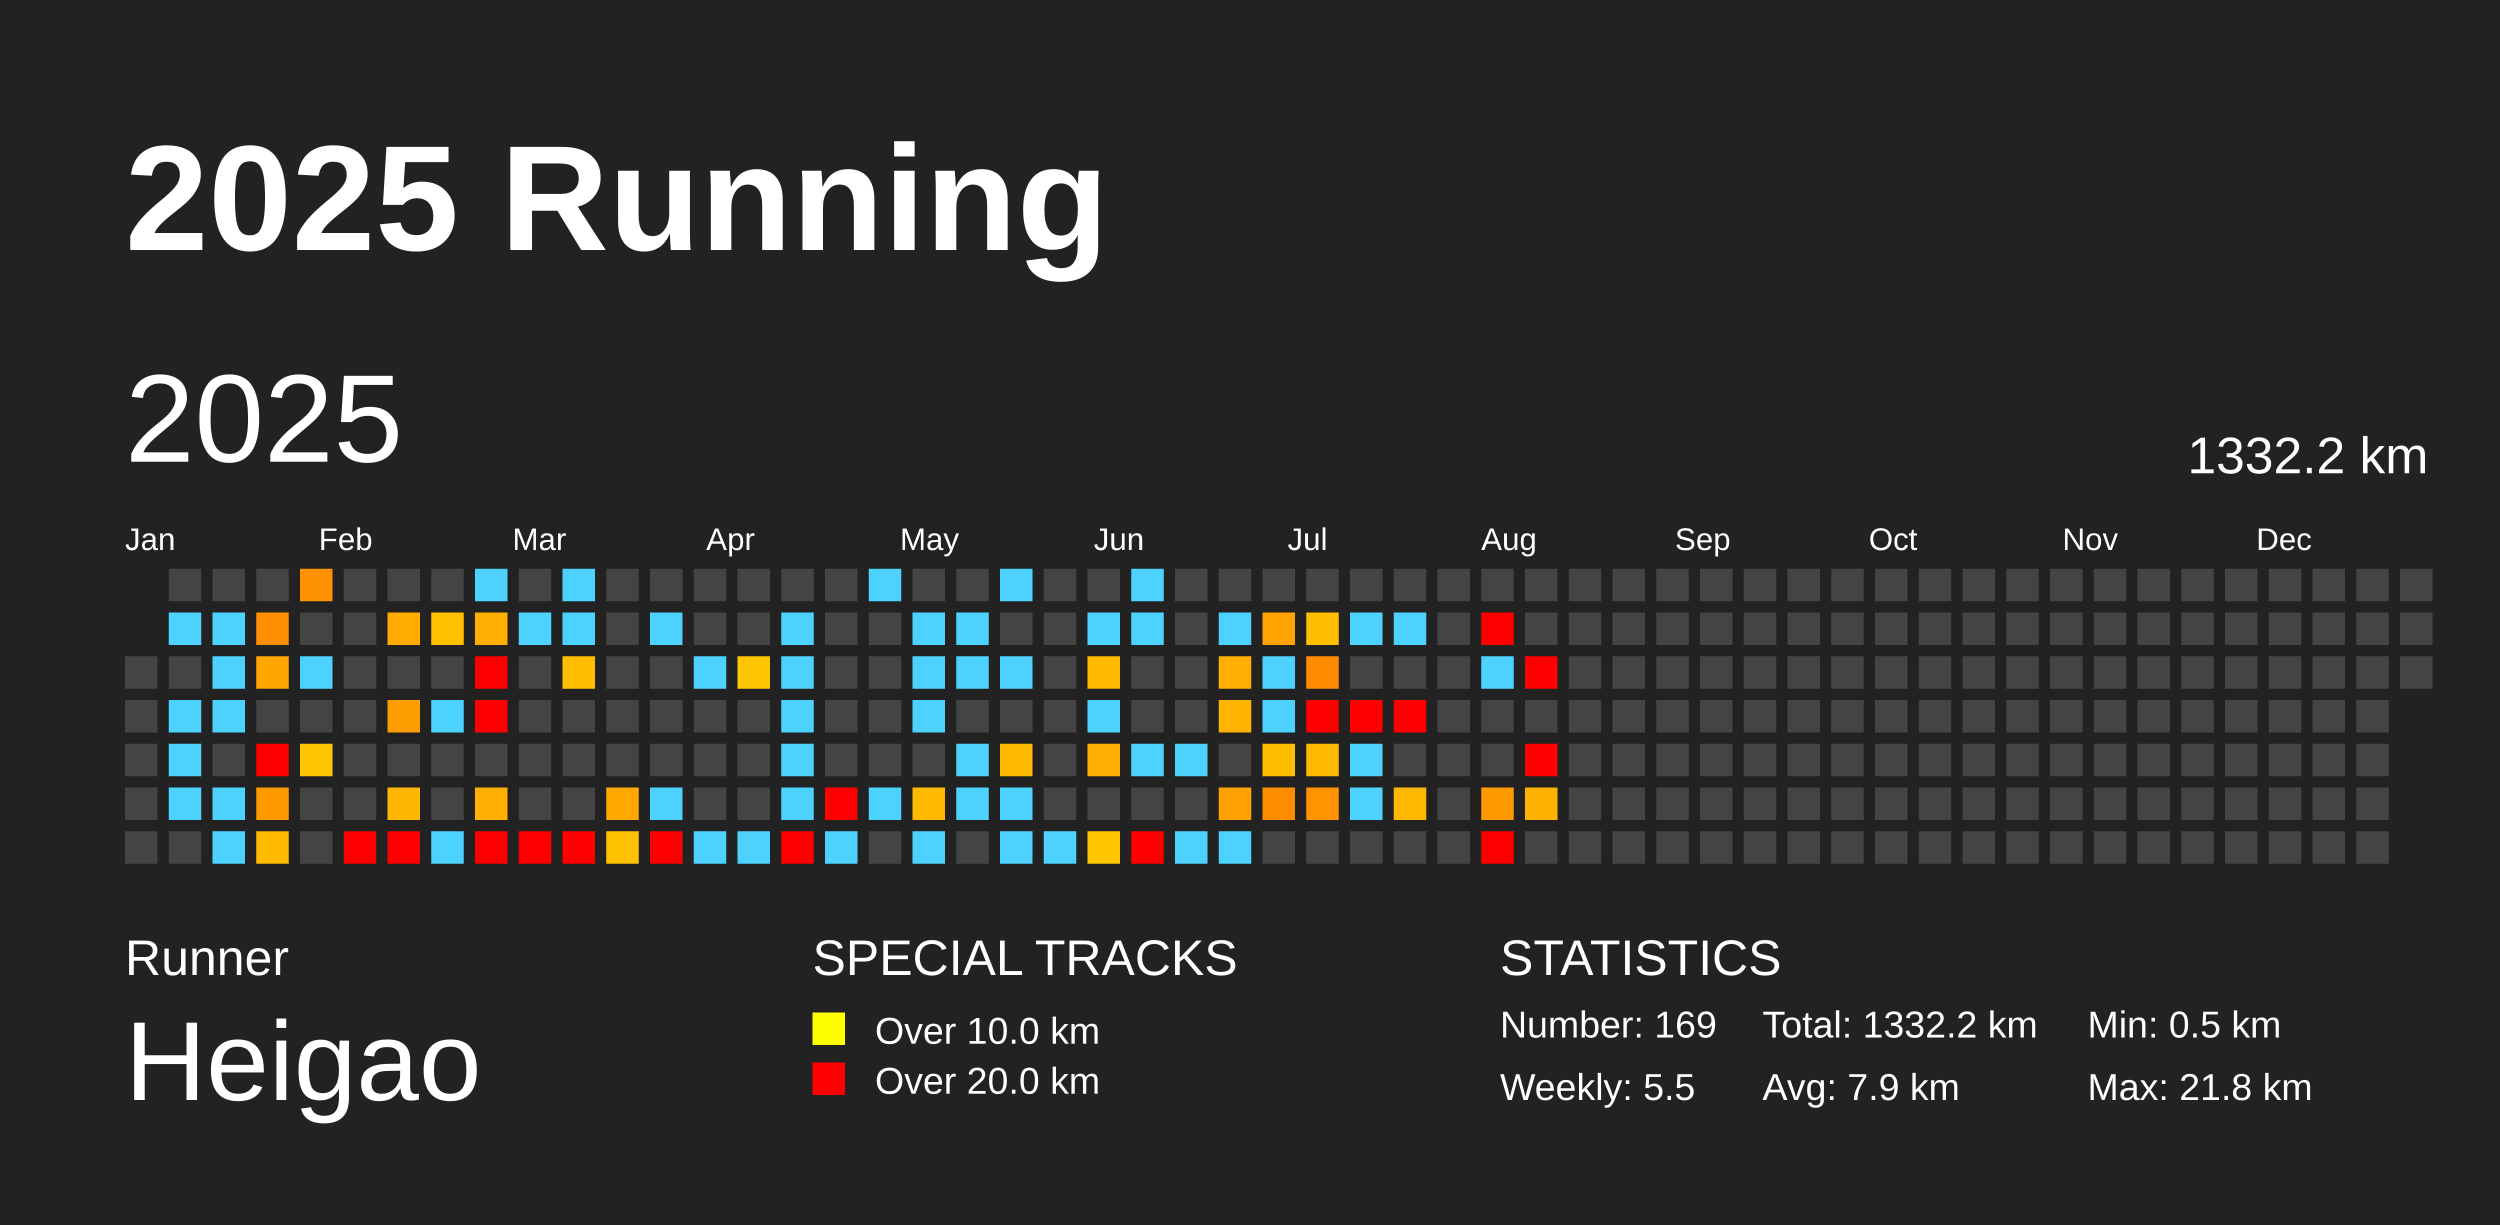
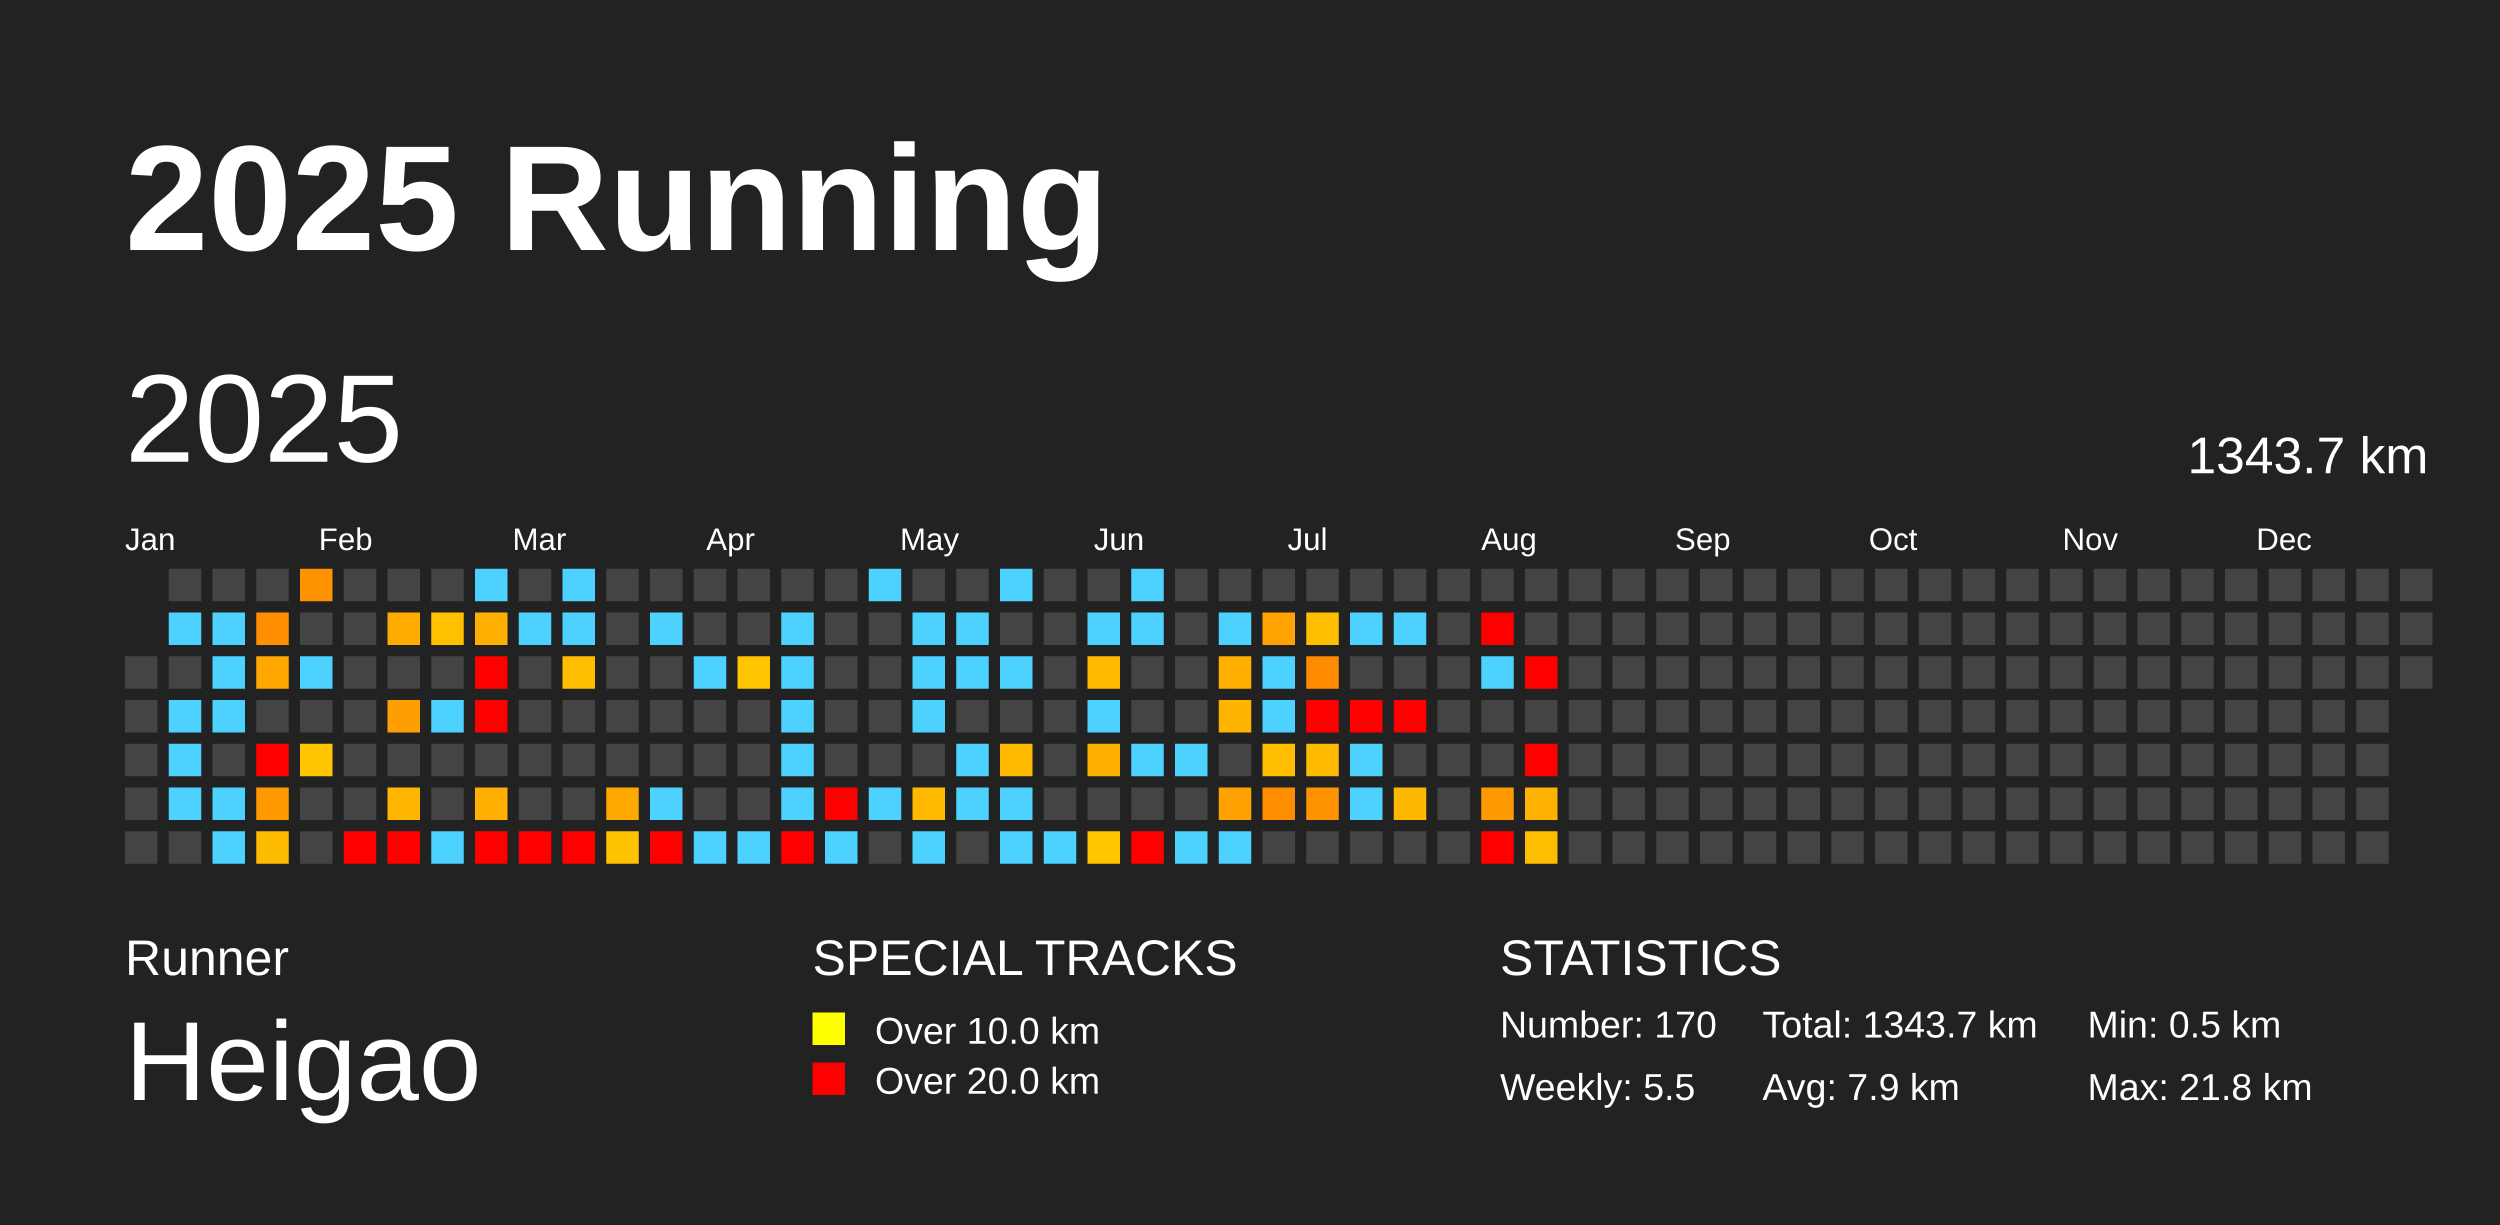
<svg xmlns="http://www.w3.org/2000/svg" baseProfile="full" height="98mm" version="1.1" viewBox="0,0,200,98" width="200mm">
  <defs />
  <rect fill="#222222" height="98" width="200" x="0" y="0" />
  <text fill="#FFFFFF" style="font-size:12px; font-family:Arial; font-weight:bold;" x="10" y="20">2025 Running</text>
  <text fill="#FFFFFF" style="font-size:4px; font-family:Arial" x="10" y="78">Runner</text>
  <text fill="#FFFFFF" style="font-size:9px; font-family:Arial" x="10" y="88">Heigao</text>
  <text fill="#FFFFFF" style="font-size:4px; font-family:Arial" x="65" y="78">SPECIAL TRACKS</text>
  <rect fill="yellow" height="2.6" width="2.6" x="65" y="81" />
  <text fill="#FFFFFF" style="font-size:3px; font-family:Arial" x="70" y="83.5">Over 10.0 km</text>
  <rect fill="red" height="2.6" width="2.6" x="65" y="85" />
  <text fill="#FFFFFF" style="font-size:3px; font-family:Arial" x="70" y="87.5">Over 20.0 km</text>
  <text fill="#FFFFFF" style="font-size:4px; font-family:Arial" x="120" y="78">STATISTICS</text>
-   <text fill="#FFFFFF" style="font-size:3px; font-family:Arial" x="120" y="83">Number: 169</text>
+   <text fill="#FFFFFF" style="font-size:3px; font-family:Arial" x="120" y="83">Number: 170</text>
  <text fill="#FFFFFF" style="font-size:3px; font-family:Arial" x="120" y="88">Weekly: 5.5</text>
-   <text fill="#FFFFFF" style="font-size:3px; font-family:Arial" x="141" y="83">Total: 1332.2 km</text>
+   <text fill="#FFFFFF" style="font-size:3px; font-family:Arial" x="141" y="83">Total: 1343.7 km</text>
  <text fill="#FFFFFF" style="font-size:3px; font-family:Arial" x="141" y="88">Avg: 7.9 km</text>
  <text fill="#FFFFFF" style="font-size:3px; font-family:Arial" x="167" y="83">Min: 0.5 km</text>
  <text fill="#FFFFFF" style="font-size:3px; font-family:Arial" x="167" y="88">Max: 21.8 km</text>
  <text dominant-baseline="hanging" fill="#FFFFFF" style="font-size:10.0px; font-family:Arial;" x="10" y="30">2025</text>
-   <text dominant-baseline="hanging" fill="#FFFFFF" style="font-size:4.125px; font-family:Arial;" x="175" y="35">1332.2 km</text>
+   <text dominant-baseline="hanging" fill="#FFFFFF" style="font-size:4.125px; font-family:Arial;" x="175" y="35">1343.7 km</text>
  <text fill="#FFFFFF" style="font-size:2.5px; font-family:Arial" x="10.0" y="44">Jan</text>
  <text fill="#FFFFFF" style="font-size:2.5px; font-family:Arial" x="25.5" y="44">Feb</text>
  <text fill="#FFFFFF" style="font-size:2.5px; font-family:Arial" x="41.0" y="44">Mar</text>
  <text fill="#FFFFFF" style="font-size:2.5px; font-family:Arial" x="56.5" y="44">Apr</text>
  <text fill="#FFFFFF" style="font-size:2.5px; font-family:Arial" x="72.0" y="44">May</text>
  <text fill="#FFFFFF" style="font-size:2.5px; font-family:Arial" x="87.5" y="44">Jun</text>
  <text fill="#FFFFFF" style="font-size:2.5px; font-family:Arial" x="103.0" y="44">Jul</text>
  <text fill="#FFFFFF" style="font-size:2.5px; font-family:Arial" x="118.5" y="44">Aug</text>
  <text fill="#FFFFFF" style="font-size:2.5px; font-family:Arial" x="134.0" y="44">Sep</text>
  <text fill="#FFFFFF" style="font-size:2.5px; font-family:Arial" x="149.5" y="44">Oct</text>
  <text fill="#FFFFFF" style="font-size:2.5px; font-family:Arial" x="165.0" y="44">Nov</text>
  <text fill="#FFFFFF" style="font-size:2.5px; font-family:Arial" x="180.5" y="44">Dec</text>
  <rect fill="#444444" height="2.6" width="2.6" x="10.0" y="52.5" />
  <rect fill="#444444" height="2.6" width="2.6" x="10.0" y="56.0" />
  <rect fill="#444444" height="2.6" width="2.6" x="10.0" y="59.5" />
  <rect fill="#444444" height="2.6" width="2.6" x="10.0" y="63.0" />
  <rect fill="#444444" height="2.6" width="2.6" x="10.0" y="66.5" />
  <rect fill="#444444" height="2.6" width="2.6" x="13.5" y="45.5" />
  <rect fill="#4dd2ff" height="2.6" width="2.6" x="13.5" y="49.0" />
  <rect fill="#444444" height="2.6" width="2.6" x="13.5" y="52.5" />
  <rect fill="#4dd2ff" height="2.6" width="2.6" x="13.5" y="56.0" />
  <rect fill="#4dd2ff" height="2.6" width="2.6" x="13.5" y="59.5" />
  <rect fill="#4dd2ff" height="2.6" width="2.6" x="13.5" y="63.0" />
  <rect fill="#444444" height="2.6" width="2.6" x="13.5" y="66.5" />
  <rect fill="#444444" height="2.6" width="2.6" x="17.0" y="45.5" />
  <rect fill="#4dd2ff" height="2.6" width="2.6" x="17.0" y="49.0" />
  <rect fill="#4dd2ff" height="2.6" width="2.6" x="17.0" y="52.5" />
  <rect fill="#4dd2ff" height="2.6" width="2.6" x="17.0" y="56.0" />
  <rect fill="#444444" height="2.6" width="2.6" x="17.0" y="59.5" />
  <rect fill="#4dd2ff" height="2.6" width="2.6" x="17.0" y="63.0" />
  <rect fill="#4dd2ff" height="2.6" width="2.6" x="17.0" y="66.5" />
  <rect fill="#444444" height="2.6" width="2.6" x="20.5" y="45.5" />
  <rect fill="#ff8e00" height="2.6" width="2.6" x="20.5" y="49.0" />
  <rect fill="#ffa600" height="2.6" width="2.6" x="20.5" y="52.5" />
  <rect fill="#444444" height="2.6" width="2.6" x="20.5" y="56.0" />
  <rect fill="red" height="2.6" width="2.6" x="20.5" y="59.5" />
  <rect fill="#ff9900" height="2.6" width="2.6" x="20.5" y="63.0" />
  <rect fill="#ffbb00" height="2.6" width="2.6" x="20.5" y="66.5" />
  <rect fill="#ff9200" height="2.6" width="2.6" x="24.0" y="45.5" />
  <rect fill="#444444" height="2.6" width="2.6" x="24.0" y="49.0" />
  <rect fill="#4dd2ff" height="2.6" width="2.6" x="24.0" y="52.5" />
  <rect fill="#444444" height="2.6" width="2.6" x="24.0" y="56.0" />
  <rect fill="#ffc500" height="2.6" width="2.6" x="24.0" y="59.5" />
  <rect fill="#444444" height="2.6" width="2.6" x="24.0" y="63.0" />
  <rect fill="#444444" height="2.6" width="2.6" x="24.0" y="66.5" />
  <rect fill="#444444" height="2.6" width="2.6" x="27.5" y="45.5" />
  <rect fill="#444444" height="2.6" width="2.6" x="27.5" y="49.0" />
  <rect fill="#444444" height="2.6" width="2.6" x="27.5" y="52.5" />
  <rect fill="#444444" height="2.6" width="2.6" x="27.5" y="56.0" />
  <rect fill="#444444" height="2.6" width="2.6" x="27.5" y="59.5" />
  <rect fill="#444444" height="2.6" width="2.6" x="27.5" y="63.0" />
  <rect fill="red" height="2.6" width="2.6" x="27.5" y="66.5" />
  <rect fill="#444444" height="2.6" width="2.6" x="31.0" y="45.5" />
  <rect fill="#ffab00" height="2.6" width="2.6" x="31.0" y="49.0" />
  <rect fill="#444444" height="2.6" width="2.6" x="31.0" y="52.5" />
  <rect fill="#ff9e00" height="2.6" width="2.6" x="31.0" y="56.0" />
  <rect fill="#444444" height="2.6" width="2.6" x="31.0" y="59.5" />
  <rect fill="#ffb600" height="2.6" width="2.6" x="31.0" y="63.0" />
  <rect fill="red" height="2.6" width="2.6" x="31.0" y="66.5" />
  <rect fill="#444444" height="2.6" width="2.6" x="34.5" y="45.5" />
  <rect fill="#ffc000" height="2.6" width="2.6" x="34.5" y="49.0" />
  <rect fill="#444444" height="2.6" width="2.6" x="34.5" y="52.5" />
  <rect fill="#4dd2ff" height="2.6" width="2.6" x="34.5" y="56.0" />
  <rect fill="#444444" height="2.6" width="2.6" x="34.5" y="59.5" />
  <rect fill="#444444" height="2.6" width="2.6" x="34.5" y="63.0" />
  <rect fill="#4dd2ff" height="2.6" width="2.6" x="34.5" y="66.5" />
  <rect fill="#4dd2ff" height="2.6" width="2.6" x="38.0" y="45.5" />
  <rect fill="#ffaf00" height="2.6" width="2.6" x="38.0" y="49.0" />
  <rect fill="red" height="2.6" width="2.6" x="38.0" y="52.5" />
  <rect fill="red" height="2.6" width="2.6" x="38.0" y="56.0" />
  <rect fill="#444444" height="2.6" width="2.6" x="38.0" y="59.5" />
  <rect fill="#ffb000" height="2.6" width="2.6" x="38.0" y="63.0" />
  <rect fill="red" height="2.6" width="2.6" x="38.0" y="66.5" />
  <rect fill="#444444" height="2.6" width="2.6" x="41.5" y="45.5" />
  <rect fill="#4dd2ff" height="2.6" width="2.6" x="41.5" y="49.0" />
  <rect fill="#444444" height="2.6" width="2.6" x="41.5" y="52.5" />
  <rect fill="#444444" height="2.6" width="2.6" x="41.5" y="56.0" />
  <rect fill="#444444" height="2.6" width="2.6" x="41.5" y="59.5" />
  <rect fill="#444444" height="2.6" width="2.6" x="41.5" y="63.0" />
  <rect fill="red" height="2.6" width="2.6" x="41.5" y="66.5" />
  <rect fill="#4dd2ff" height="2.6" width="2.6" x="45.0" y="45.5" />
  <rect fill="#4dd2ff" height="2.6" width="2.6" x="45.0" y="49.0" />
  <rect fill="#ffbf00" height="2.6" width="2.6" x="45.0" y="52.5" />
  <rect fill="#444444" height="2.6" width="2.6" x="45.0" y="56.0" />
  <rect fill="#444444" height="2.6" width="2.6" x="45.0" y="59.5" />
  <rect fill="#444444" height="2.6" width="2.6" x="45.0" y="63.0" />
  <rect fill="red" height="2.6" width="2.6" x="45.0" y="66.5" />
  <rect fill="#444444" height="2.6" width="2.6" x="48.5" y="45.5" />
  <rect fill="#444444" height="2.6" width="2.6" x="48.5" y="49.0" />
  <rect fill="#444444" height="2.6" width="2.6" x="48.5" y="52.5" />
  <rect fill="#444444" height="2.6" width="2.6" x="48.5" y="56.0" />
  <rect fill="#444444" height="2.6" width="2.6" x="48.5" y="59.5" />
  <rect fill="#ffa800" height="2.6" width="2.6" x="48.5" y="63.0" />
  <rect fill="#ffc200" height="2.6" width="2.6" x="48.5" y="66.5" />
  <rect fill="#444444" height="2.6" width="2.6" x="52.0" y="45.5" />
  <rect fill="#4dd2ff" height="2.6" width="2.6" x="52.0" y="49.0" />
  <rect fill="#444444" height="2.6" width="2.6" x="52.0" y="52.5" />
  <rect fill="#444444" height="2.6" width="2.6" x="52.0" y="56.0" />
  <rect fill="#444444" height="2.6" width="2.6" x="52.0" y="59.5" />
  <rect fill="#4dd2ff" height="2.6" width="2.6" x="52.0" y="63.0" />
  <rect fill="red" height="2.6" width="2.6" x="52.0" y="66.5" />
  <rect fill="#444444" height="2.6" width="2.6" x="55.5" y="45.5" />
  <rect fill="#444444" height="2.6" width="2.6" x="55.5" y="49.0" />
  <rect fill="#4dd2ff" height="2.6" width="2.6" x="55.5" y="52.5" />
  <rect fill="#444444" height="2.6" width="2.6" x="55.5" y="56.0" />
  <rect fill="#444444" height="2.6" width="2.6" x="55.5" y="59.5" />
  <rect fill="#444444" height="2.6" width="2.6" x="55.5" y="63.0" />
  <rect fill="#4dd2ff" height="2.6" width="2.6" x="55.5" y="66.5" />
  <rect fill="#444444" height="2.6" width="2.6" x="59.0" y="45.5" />
  <rect fill="#444444" height="2.6" width="2.6" x="59.0" y="49.0" />
  <rect fill="#ffc500" height="2.6" width="2.6" x="59.0" y="52.5" />
  <rect fill="#444444" height="2.6" width="2.6" x="59.0" y="56.0" />
  <rect fill="#444444" height="2.6" width="2.6" x="59.0" y="59.5" />
  <rect fill="#444444" height="2.6" width="2.6" x="59.0" y="63.0" />
  <rect fill="#4dd2ff" height="2.6" width="2.6" x="59.0" y="66.5" />
  <rect fill="#444444" height="2.6" width="2.6" x="62.5" y="45.5" />
  <rect fill="#4dd2ff" height="2.6" width="2.6" x="62.5" y="49.0" />
  <rect fill="#4dd2ff" height="2.6" width="2.6" x="62.5" y="52.5" />
  <rect fill="#4dd2ff" height="2.6" width="2.6" x="62.5" y="56.0" />
  <rect fill="#4dd2ff" height="2.6" width="2.6" x="62.5" y="59.5" />
  <rect fill="#4dd2ff" height="2.6" width="2.6" x="62.5" y="63.0" />
  <rect fill="red" height="2.6" width="2.6" x="62.5" y="66.5" />
  <rect fill="#444444" height="2.6" width="2.6" x="66.0" y="45.5" />
  <rect fill="#444444" height="2.6" width="2.6" x="66.0" y="49.0" />
  <rect fill="#444444" height="2.6" width="2.6" x="66.0" y="52.5" />
  <rect fill="#444444" height="2.6" width="2.6" x="66.0" y="56.0" />
  <rect fill="#444444" height="2.6" width="2.6" x="66.0" y="59.5" />
  <rect fill="red" height="2.6" width="2.6" x="66.0" y="63.0" />
  <rect fill="#4dd2ff" height="2.6" width="2.6" x="66.0" y="66.5" />
  <rect fill="#4dd2ff" height="2.6" width="2.6" x="69.5" y="45.5" />
  <rect fill="#444444" height="2.6" width="2.6" x="69.5" y="49.0" />
  <rect fill="#444444" height="2.6" width="2.6" x="69.5" y="52.5" />
  <rect fill="#444444" height="2.6" width="2.6" x="69.5" y="56.0" />
  <rect fill="#444444" height="2.6" width="2.6" x="69.5" y="59.5" />
  <rect fill="#4dd2ff" height="2.6" width="2.6" x="69.5" y="63.0" />
  <rect fill="#444444" height="2.6" width="2.6" x="69.5" y="66.5" />
  <rect fill="#444444" height="2.6" width="2.6" x="73.0" y="45.5" />
  <rect fill="#4dd2ff" height="2.6" width="2.6" x="73.0" y="49.0" />
  <rect fill="#4dd2ff" height="2.6" width="2.6" x="73.0" y="52.5" />
  <rect fill="#4dd2ff" height="2.6" width="2.6" x="73.0" y="56.0" />
  <rect fill="#444444" height="2.6" width="2.6" x="73.0" y="59.5" />
  <rect fill="#ffba00" height="2.6" width="2.6" x="73.0" y="63.0" />
  <rect fill="#4dd2ff" height="2.6" width="2.6" x="73.0" y="66.5" />
  <rect fill="#444444" height="2.6" width="2.6" x="76.5" y="45.5" />
  <rect fill="#4dd2ff" height="2.6" width="2.6" x="76.5" y="49.0" />
  <rect fill="#4dd2ff" height="2.6" width="2.6" x="76.5" y="52.5" />
  <rect fill="#444444" height="2.6" width="2.6" x="76.5" y="56.0" />
  <rect fill="#4dd2ff" height="2.6" width="2.6" x="76.5" y="59.5" />
  <rect fill="#4dd2ff" height="2.6" width="2.6" x="76.5" y="63.0" />
  <rect fill="#444444" height="2.6" width="2.6" x="76.5" y="66.5" />
  <rect fill="#4dd2ff" height="2.6" width="2.6" x="80.0" y="45.5" />
  <rect fill="#444444" height="2.6" width="2.6" x="80.0" y="49.0" />
  <rect fill="#4dd2ff" height="2.6" width="2.6" x="80.0" y="52.5" />
  <rect fill="#444444" height="2.6" width="2.6" x="80.0" y="56.0" />
  <rect fill="#ffba00" height="2.6" width="2.6" x="80.0" y="59.5" />
  <rect fill="#4dd2ff" height="2.6" width="2.6" x="80.0" y="63.0" />
  <rect fill="#4dd2ff" height="2.6" width="2.6" x="80.0" y="66.5" />
  <rect fill="#444444" height="2.6" width="2.6" x="83.5" y="45.5" />
  <rect fill="#444444" height="2.6" width="2.6" x="83.5" y="49.0" />
  <rect fill="#444444" height="2.6" width="2.6" x="83.5" y="52.5" />
  <rect fill="#444444" height="2.6" width="2.6" x="83.5" y="56.0" />
  <rect fill="#444444" height="2.6" width="2.6" x="83.5" y="59.5" />
  <rect fill="#444444" height="2.6" width="2.6" x="83.5" y="63.0" />
  <rect fill="#4dd2ff" height="2.6" width="2.6" x="83.5" y="66.5" />
  <rect fill="#444444" height="2.6" width="2.6" x="87.0" y="45.5" />
  <rect fill="#4dd2ff" height="2.6" width="2.6" x="87.0" y="49.0" />
  <rect fill="#ffba00" height="2.6" width="2.6" x="87.0" y="52.5" />
  <rect fill="#4dd2ff" height="2.6" width="2.6" x="87.0" y="56.0" />
  <rect fill="#ffaf00" height="2.6" width="2.6" x="87.0" y="59.5" />
  <rect fill="#444444" height="2.6" width="2.6" x="87.0" y="63.0" />
  <rect fill="#ffc600" height="2.6" width="2.6" x="87.0" y="66.5" />
  <rect fill="#4dd2ff" height="2.6" width="2.6" x="90.5" y="45.5" />
  <rect fill="#4dd2ff" height="2.6" width="2.6" x="90.5" y="49.0" />
  <rect fill="#444444" height="2.6" width="2.6" x="90.5" y="52.5" />
  <rect fill="#444444" height="2.6" width="2.6" x="90.5" y="56.0" />
  <rect fill="#4dd2ff" height="2.6" width="2.6" x="90.5" y="59.5" />
  <rect fill="#444444" height="2.6" width="2.6" x="90.5" y="63.0" />
  <rect fill="red" height="2.6" width="2.6" x="90.5" y="66.5" />
  <rect fill="#444444" height="2.6" width="2.6" x="94.0" y="45.5" />
  <rect fill="#444444" height="2.6" width="2.6" x="94.0" y="49.0" />
  <rect fill="#444444" height="2.6" width="2.6" x="94.0" y="52.5" />
  <rect fill="#444444" height="2.6" width="2.6" x="94.0" y="56.0" />
  <rect fill="#4dd2ff" height="2.6" width="2.6" x="94.0" y="59.5" />
  <rect fill="#444444" height="2.6" width="2.6" x="94.0" y="63.0" />
  <rect fill="#4dd2ff" height="2.6" width="2.6" x="94.0" y="66.5" />
  <rect fill="#444444" height="2.6" width="2.6" x="97.5" y="45.5" />
  <rect fill="#4dd2ff" height="2.6" width="2.6" x="97.5" y="49.0" />
  <rect fill="#ffb000" height="2.6" width="2.6" x="97.5" y="52.5" />
  <rect fill="#ffb400" height="2.6" width="2.6" x="97.5" y="56.0" />
  <rect fill="#444444" height="2.6" width="2.6" x="97.5" y="59.5" />
  <rect fill="#ffa100" height="2.6" width="2.6" x="97.5" y="63.0" />
  <rect fill="#4dd2ff" height="2.6" width="2.6" x="97.5" y="66.5" />
  <rect fill="#444444" height="2.6" width="2.6" x="101.0" y="45.5" />
  <rect fill="#ffa300" height="2.6" width="2.6" x="101.0" y="49.0" />
  <rect fill="#4dd2ff" height="2.6" width="2.6" x="101.0" y="52.5" />
  <rect fill="#4dd2ff" height="2.6" width="2.6" x="101.0" y="56.0" />
  <rect fill="#ffbf00" height="2.6" width="2.6" x="101.0" y="59.5" />
  <rect fill="#ff8d00" height="2.6" width="2.6" x="101.0" y="63.0" />
  <rect fill="#444444" height="2.6" width="2.6" x="101.0" y="66.5" />
  <rect fill="#444444" height="2.6" width="2.6" x="104.5" y="45.5" />
  <rect fill="#ffbe00" height="2.6" width="2.6" x="104.5" y="49.0" />
  <rect fill="#ff8b00" height="2.6" width="2.6" x="104.5" y="52.5" />
  <rect fill="red" height="2.6" width="2.6" x="104.5" y="56.0" />
  <rect fill="#ffbb00" height="2.6" width="2.6" x="104.5" y="59.5" />
  <rect fill="#ff9300" height="2.6" width="2.6" x="104.5" y="63.0" />
  <rect fill="#444444" height="2.6" width="2.6" x="104.5" y="66.5" />
  <rect fill="#444444" height="2.6" width="2.6" x="108.0" y="45.5" />
  <rect fill="#4dd2ff" height="2.6" width="2.6" x="108.0" y="49.0" />
  <rect fill="#444444" height="2.6" width="2.6" x="108.0" y="52.5" />
  <rect fill="red" height="2.6" width="2.6" x="108.0" y="56.0" />
  <rect fill="#4dd2ff" height="2.6" width="2.6" x="108.0" y="59.5" />
  <rect fill="#4dd2ff" height="2.6" width="2.6" x="108.0" y="63.0" />
  <rect fill="#444444" height="2.6" width="2.6" x="108.0" y="66.5" />
  <rect fill="#444444" height="2.6" width="2.6" x="111.5" y="45.5" />
  <rect fill="#4dd2ff" height="2.6" width="2.6" x="111.5" y="49.0" />
  <rect fill="#444444" height="2.6" width="2.6" x="111.5" y="52.5" />
  <rect fill="red" height="2.6" width="2.6" x="111.5" y="56.0" />
  <rect fill="#444444" height="2.6" width="2.6" x="111.5" y="59.5" />
  <rect fill="#ffb800" height="2.6" width="2.6" x="111.5" y="63.0" />
  <rect fill="#444444" height="2.6" width="2.6" x="111.5" y="66.5" />
  <rect fill="#444444" height="2.6" width="2.6" x="115.0" y="45.5" />
  <rect fill="#444444" height="2.6" width="2.6" x="115.0" y="49.0" />
  <rect fill="#444444" height="2.6" width="2.6" x="115.0" y="52.5" />
  <rect fill="#444444" height="2.6" width="2.6" x="115.0" y="56.0" />
  <rect fill="#444444" height="2.6" width="2.6" x="115.0" y="59.5" />
  <rect fill="#444444" height="2.6" width="2.6" x="115.0" y="63.0" />
  <rect fill="#444444" height="2.6" width="2.6" x="115.0" y="66.5" />
  <rect fill="#444444" height="2.6" width="2.6" x="118.5" y="45.5" />
  <rect fill="red" height="2.6" width="2.6" x="118.5" y="49.0" />
  <rect fill="#4dd2ff" height="2.6" width="2.6" x="118.5" y="52.5" />
  <rect fill="#444444" height="2.6" width="2.6" x="118.5" y="56.0" />
  <rect fill="#444444" height="2.6" width="2.6" x="118.5" y="59.5" />
  <rect fill="#ff9900" height="2.6" width="2.6" x="118.5" y="63.0" />
  <rect fill="red" height="2.6" width="2.6" x="118.5" y="66.5" />
  <rect fill="#444444" height="2.6" width="2.6" x="122.0" y="45.5" />
  <rect fill="#444444" height="2.6" width="2.6" x="122.0" y="49.0" />
  <rect fill="red" height="2.6" width="2.6" x="122.0" y="52.5" />
  <rect fill="#444444" height="2.6" width="2.6" x="122.0" y="56.0" />
  <rect fill="red" height="2.6" width="2.6" x="122.0" y="59.5" />
  <rect fill="#ffb200" height="2.6" width="2.6" x="122.0" y="63.0" />
-   <rect fill="#444444" height="2.6" width="2.6" x="122.0" y="66.5" />
+   <rect fill="#ffbd00" height="2.6" width="2.6" x="122.0" y="66.5" />
  <rect fill="#444444" height="2.6" width="2.6" x="125.5" y="45.5" />
  <rect fill="#444444" height="2.6" width="2.6" x="125.5" y="49.0" />
  <rect fill="#444444" height="2.6" width="2.6" x="125.5" y="52.5" />
  <rect fill="#444444" height="2.6" width="2.6" x="125.5" y="56.0" />
  <rect fill="#444444" height="2.6" width="2.6" x="125.5" y="59.5" />
  <rect fill="#444444" height="2.6" width="2.6" x="125.5" y="63.0" />
  <rect fill="#444444" height="2.6" width="2.6" x="125.5" y="66.5" />
  <rect fill="#444444" height="2.6" width="2.6" x="129.0" y="45.5" />
  <rect fill="#444444" height="2.6" width="2.6" x="129.0" y="49.0" />
  <rect fill="#444444" height="2.6" width="2.6" x="129.0" y="52.5" />
  <rect fill="#444444" height="2.6" width="2.6" x="129.0" y="56.0" />
  <rect fill="#444444" height="2.6" width="2.6" x="129.0" y="59.5" />
  <rect fill="#444444" height="2.6" width="2.6" x="129.0" y="63.0" />
  <rect fill="#444444" height="2.6" width="2.6" x="129.0" y="66.5" />
  <rect fill="#444444" height="2.6" width="2.6" x="132.5" y="45.5" />
  <rect fill="#444444" height="2.6" width="2.6" x="132.5" y="49.0" />
  <rect fill="#444444" height="2.6" width="2.6" x="132.5" y="52.5" />
  <rect fill="#444444" height="2.6" width="2.6" x="132.5" y="56.0" />
  <rect fill="#444444" height="2.6" width="2.6" x="132.5" y="59.5" />
  <rect fill="#444444" height="2.6" width="2.6" x="132.5" y="63.0" />
  <rect fill="#444444" height="2.6" width="2.6" x="132.5" y="66.5" />
  <rect fill="#444444" height="2.6" width="2.6" x="136.0" y="45.5" />
  <rect fill="#444444" height="2.6" width="2.6" x="136.0" y="49.0" />
  <rect fill="#444444" height="2.6" width="2.6" x="136.0" y="52.5" />
  <rect fill="#444444" height="2.6" width="2.6" x="136.0" y="56.0" />
  <rect fill="#444444" height="2.6" width="2.6" x="136.0" y="59.5" />
  <rect fill="#444444" height="2.6" width="2.6" x="136.0" y="63.0" />
  <rect fill="#444444" height="2.6" width="2.6" x="136.0" y="66.5" />
  <rect fill="#444444" height="2.6" width="2.6" x="139.5" y="45.5" />
  <rect fill="#444444" height="2.6" width="2.6" x="139.5" y="49.0" />
  <rect fill="#444444" height="2.6" width="2.6" x="139.5" y="52.5" />
  <rect fill="#444444" height="2.6" width="2.6" x="139.5" y="56.0" />
  <rect fill="#444444" height="2.6" width="2.6" x="139.5" y="59.5" />
  <rect fill="#444444" height="2.6" width="2.6" x="139.5" y="63.0" />
  <rect fill="#444444" height="2.6" width="2.6" x="139.5" y="66.5" />
  <rect fill="#444444" height="2.6" width="2.6" x="143.0" y="45.5" />
  <rect fill="#444444" height="2.6" width="2.6" x="143.0" y="49.0" />
  <rect fill="#444444" height="2.6" width="2.6" x="143.0" y="52.5" />
  <rect fill="#444444" height="2.6" width="2.6" x="143.0" y="56.0" />
  <rect fill="#444444" height="2.6" width="2.6" x="143.0" y="59.5" />
  <rect fill="#444444" height="2.6" width="2.6" x="143.0" y="63.0" />
  <rect fill="#444444" height="2.6" width="2.6" x="143.0" y="66.5" />
  <rect fill="#444444" height="2.6" width="2.6" x="146.5" y="45.5" />
  <rect fill="#444444" height="2.6" width="2.6" x="146.5" y="49.0" />
  <rect fill="#444444" height="2.6" width="2.6" x="146.5" y="52.5" />
  <rect fill="#444444" height="2.6" width="2.6" x="146.5" y="56.0" />
  <rect fill="#444444" height="2.6" width="2.6" x="146.5" y="59.5" />
  <rect fill="#444444" height="2.6" width="2.6" x="146.5" y="63.0" />
  <rect fill="#444444" height="2.6" width="2.6" x="146.5" y="66.5" />
  <rect fill="#444444" height="2.6" width="2.6" x="150.0" y="45.5" />
  <rect fill="#444444" height="2.6" width="2.6" x="150.0" y="49.0" />
  <rect fill="#444444" height="2.6" width="2.6" x="150.0" y="52.5" />
  <rect fill="#444444" height="2.6" width="2.6" x="150.0" y="56.0" />
  <rect fill="#444444" height="2.6" width="2.6" x="150.0" y="59.5" />
  <rect fill="#444444" height="2.6" width="2.6" x="150.0" y="63.0" />
  <rect fill="#444444" height="2.6" width="2.6" x="150.0" y="66.5" />
  <rect fill="#444444" height="2.6" width="2.6" x="153.5" y="45.5" />
  <rect fill="#444444" height="2.6" width="2.6" x="153.5" y="49.0" />
  <rect fill="#444444" height="2.6" width="2.6" x="153.5" y="52.5" />
  <rect fill="#444444" height="2.6" width="2.6" x="153.5" y="56.0" />
  <rect fill="#444444" height="2.6" width="2.6" x="153.5" y="59.5" />
  <rect fill="#444444" height="2.6" width="2.6" x="153.5" y="63.0" />
  <rect fill="#444444" height="2.6" width="2.6" x="153.5" y="66.5" />
  <rect fill="#444444" height="2.6" width="2.6" x="157.0" y="45.5" />
  <rect fill="#444444" height="2.6" width="2.6" x="157.0" y="49.0" />
  <rect fill="#444444" height="2.6" width="2.6" x="157.0" y="52.5" />
  <rect fill="#444444" height="2.6" width="2.6" x="157.0" y="56.0" />
  <rect fill="#444444" height="2.6" width="2.6" x="157.0" y="59.5" />
  <rect fill="#444444" height="2.6" width="2.6" x="157.0" y="63.0" />
  <rect fill="#444444" height="2.6" width="2.6" x="157.0" y="66.5" />
  <rect fill="#444444" height="2.6" width="2.6" x="160.5" y="45.5" />
  <rect fill="#444444" height="2.6" width="2.6" x="160.5" y="49.0" />
  <rect fill="#444444" height="2.6" width="2.6" x="160.5" y="52.5" />
  <rect fill="#444444" height="2.6" width="2.6" x="160.5" y="56.0" />
  <rect fill="#444444" height="2.6" width="2.6" x="160.5" y="59.5" />
  <rect fill="#444444" height="2.6" width="2.6" x="160.5" y="63.0" />
  <rect fill="#444444" height="2.6" width="2.6" x="160.5" y="66.5" />
  <rect fill="#444444" height="2.6" width="2.6" x="164.0" y="45.5" />
  <rect fill="#444444" height="2.6" width="2.6" x="164.0" y="49.0" />
  <rect fill="#444444" height="2.6" width="2.6" x="164.0" y="52.5" />
  <rect fill="#444444" height="2.6" width="2.6" x="164.0" y="56.0" />
  <rect fill="#444444" height="2.6" width="2.6" x="164.0" y="59.5" />
  <rect fill="#444444" height="2.6" width="2.6" x="164.0" y="63.0" />
  <rect fill="#444444" height="2.6" width="2.6" x="164.0" y="66.5" />
  <rect fill="#444444" height="2.6" width="2.6" x="167.5" y="45.5" />
  <rect fill="#444444" height="2.6" width="2.6" x="167.5" y="49.0" />
  <rect fill="#444444" height="2.6" width="2.6" x="167.5" y="52.5" />
  <rect fill="#444444" height="2.6" width="2.6" x="167.5" y="56.0" />
  <rect fill="#444444" height="2.6" width="2.6" x="167.5" y="59.5" />
  <rect fill="#444444" height="2.6" width="2.6" x="167.5" y="63.0" />
  <rect fill="#444444" height="2.6" width="2.6" x="167.5" y="66.5" />
  <rect fill="#444444" height="2.6" width="2.6" x="171.0" y="45.5" />
  <rect fill="#444444" height="2.6" width="2.6" x="171.0" y="49.0" />
  <rect fill="#444444" height="2.6" width="2.6" x="171.0" y="52.5" />
  <rect fill="#444444" height="2.6" width="2.6" x="171.0" y="56.0" />
  <rect fill="#444444" height="2.6" width="2.6" x="171.0" y="59.5" />
  <rect fill="#444444" height="2.6" width="2.6" x="171.0" y="63.0" />
  <rect fill="#444444" height="2.6" width="2.6" x="171.0" y="66.5" />
  <rect fill="#444444" height="2.6" width="2.6" x="174.5" y="45.5" />
  <rect fill="#444444" height="2.6" width="2.6" x="174.5" y="49.0" />
  <rect fill="#444444" height="2.6" width="2.6" x="174.5" y="52.5" />
  <rect fill="#444444" height="2.6" width="2.6" x="174.5" y="56.0" />
  <rect fill="#444444" height="2.6" width="2.6" x="174.5" y="59.5" />
  <rect fill="#444444" height="2.6" width="2.6" x="174.5" y="63.0" />
  <rect fill="#444444" height="2.6" width="2.6" x="174.5" y="66.5" />
  <rect fill="#444444" height="2.6" width="2.6" x="178.0" y="45.5" />
  <rect fill="#444444" height="2.6" width="2.6" x="178.0" y="49.0" />
  <rect fill="#444444" height="2.6" width="2.6" x="178.0" y="52.5" />
  <rect fill="#444444" height="2.6" width="2.6" x="178.0" y="56.0" />
  <rect fill="#444444" height="2.6" width="2.6" x="178.0" y="59.5" />
  <rect fill="#444444" height="2.6" width="2.6" x="178.0" y="63.0" />
  <rect fill="#444444" height="2.6" width="2.6" x="178.0" y="66.5" />
  <rect fill="#444444" height="2.6" width="2.6" x="181.5" y="45.5" />
  <rect fill="#444444" height="2.6" width="2.6" x="181.5" y="49.0" />
  <rect fill="#444444" height="2.6" width="2.6" x="181.5" y="52.5" />
  <rect fill="#444444" height="2.6" width="2.6" x="181.5" y="56.0" />
  <rect fill="#444444" height="2.6" width="2.6" x="181.5" y="59.5" />
  <rect fill="#444444" height="2.6" width="2.6" x="181.5" y="63.0" />
  <rect fill="#444444" height="2.6" width="2.6" x="181.5" y="66.5" />
  <rect fill="#444444" height="2.6" width="2.6" x="185.0" y="45.5" />
  <rect fill="#444444" height="2.6" width="2.6" x="185.0" y="49.0" />
  <rect fill="#444444" height="2.6" width="2.6" x="185.0" y="52.5" />
  <rect fill="#444444" height="2.6" width="2.6" x="185.0" y="56.0" />
  <rect fill="#444444" height="2.6" width="2.6" x="185.0" y="59.5" />
  <rect fill="#444444" height="2.6" width="2.6" x="185.0" y="63.0" />
  <rect fill="#444444" height="2.6" width="2.6" x="185.0" y="66.5" />
  <rect fill="#444444" height="2.6" width="2.6" x="188.5" y="45.5" />
  <rect fill="#444444" height="2.6" width="2.6" x="188.5" y="49.0" />
  <rect fill="#444444" height="2.6" width="2.6" x="188.5" y="52.5" />
  <rect fill="#444444" height="2.6" width="2.6" x="188.5" y="56.0" />
  <rect fill="#444444" height="2.6" width="2.6" x="188.5" y="59.5" />
  <rect fill="#444444" height="2.6" width="2.6" x="188.5" y="63.0" />
  <rect fill="#444444" height="2.6" width="2.6" x="188.5" y="66.5" />
  <rect fill="#444444" height="2.6" width="2.6" x="192.0" y="45.5" />
  <rect fill="#444444" height="2.6" width="2.6" x="192.0" y="49.0" />
  <rect fill="#444444" height="2.6" width="2.6" x="192.0" y="52.5" />
</svg>
